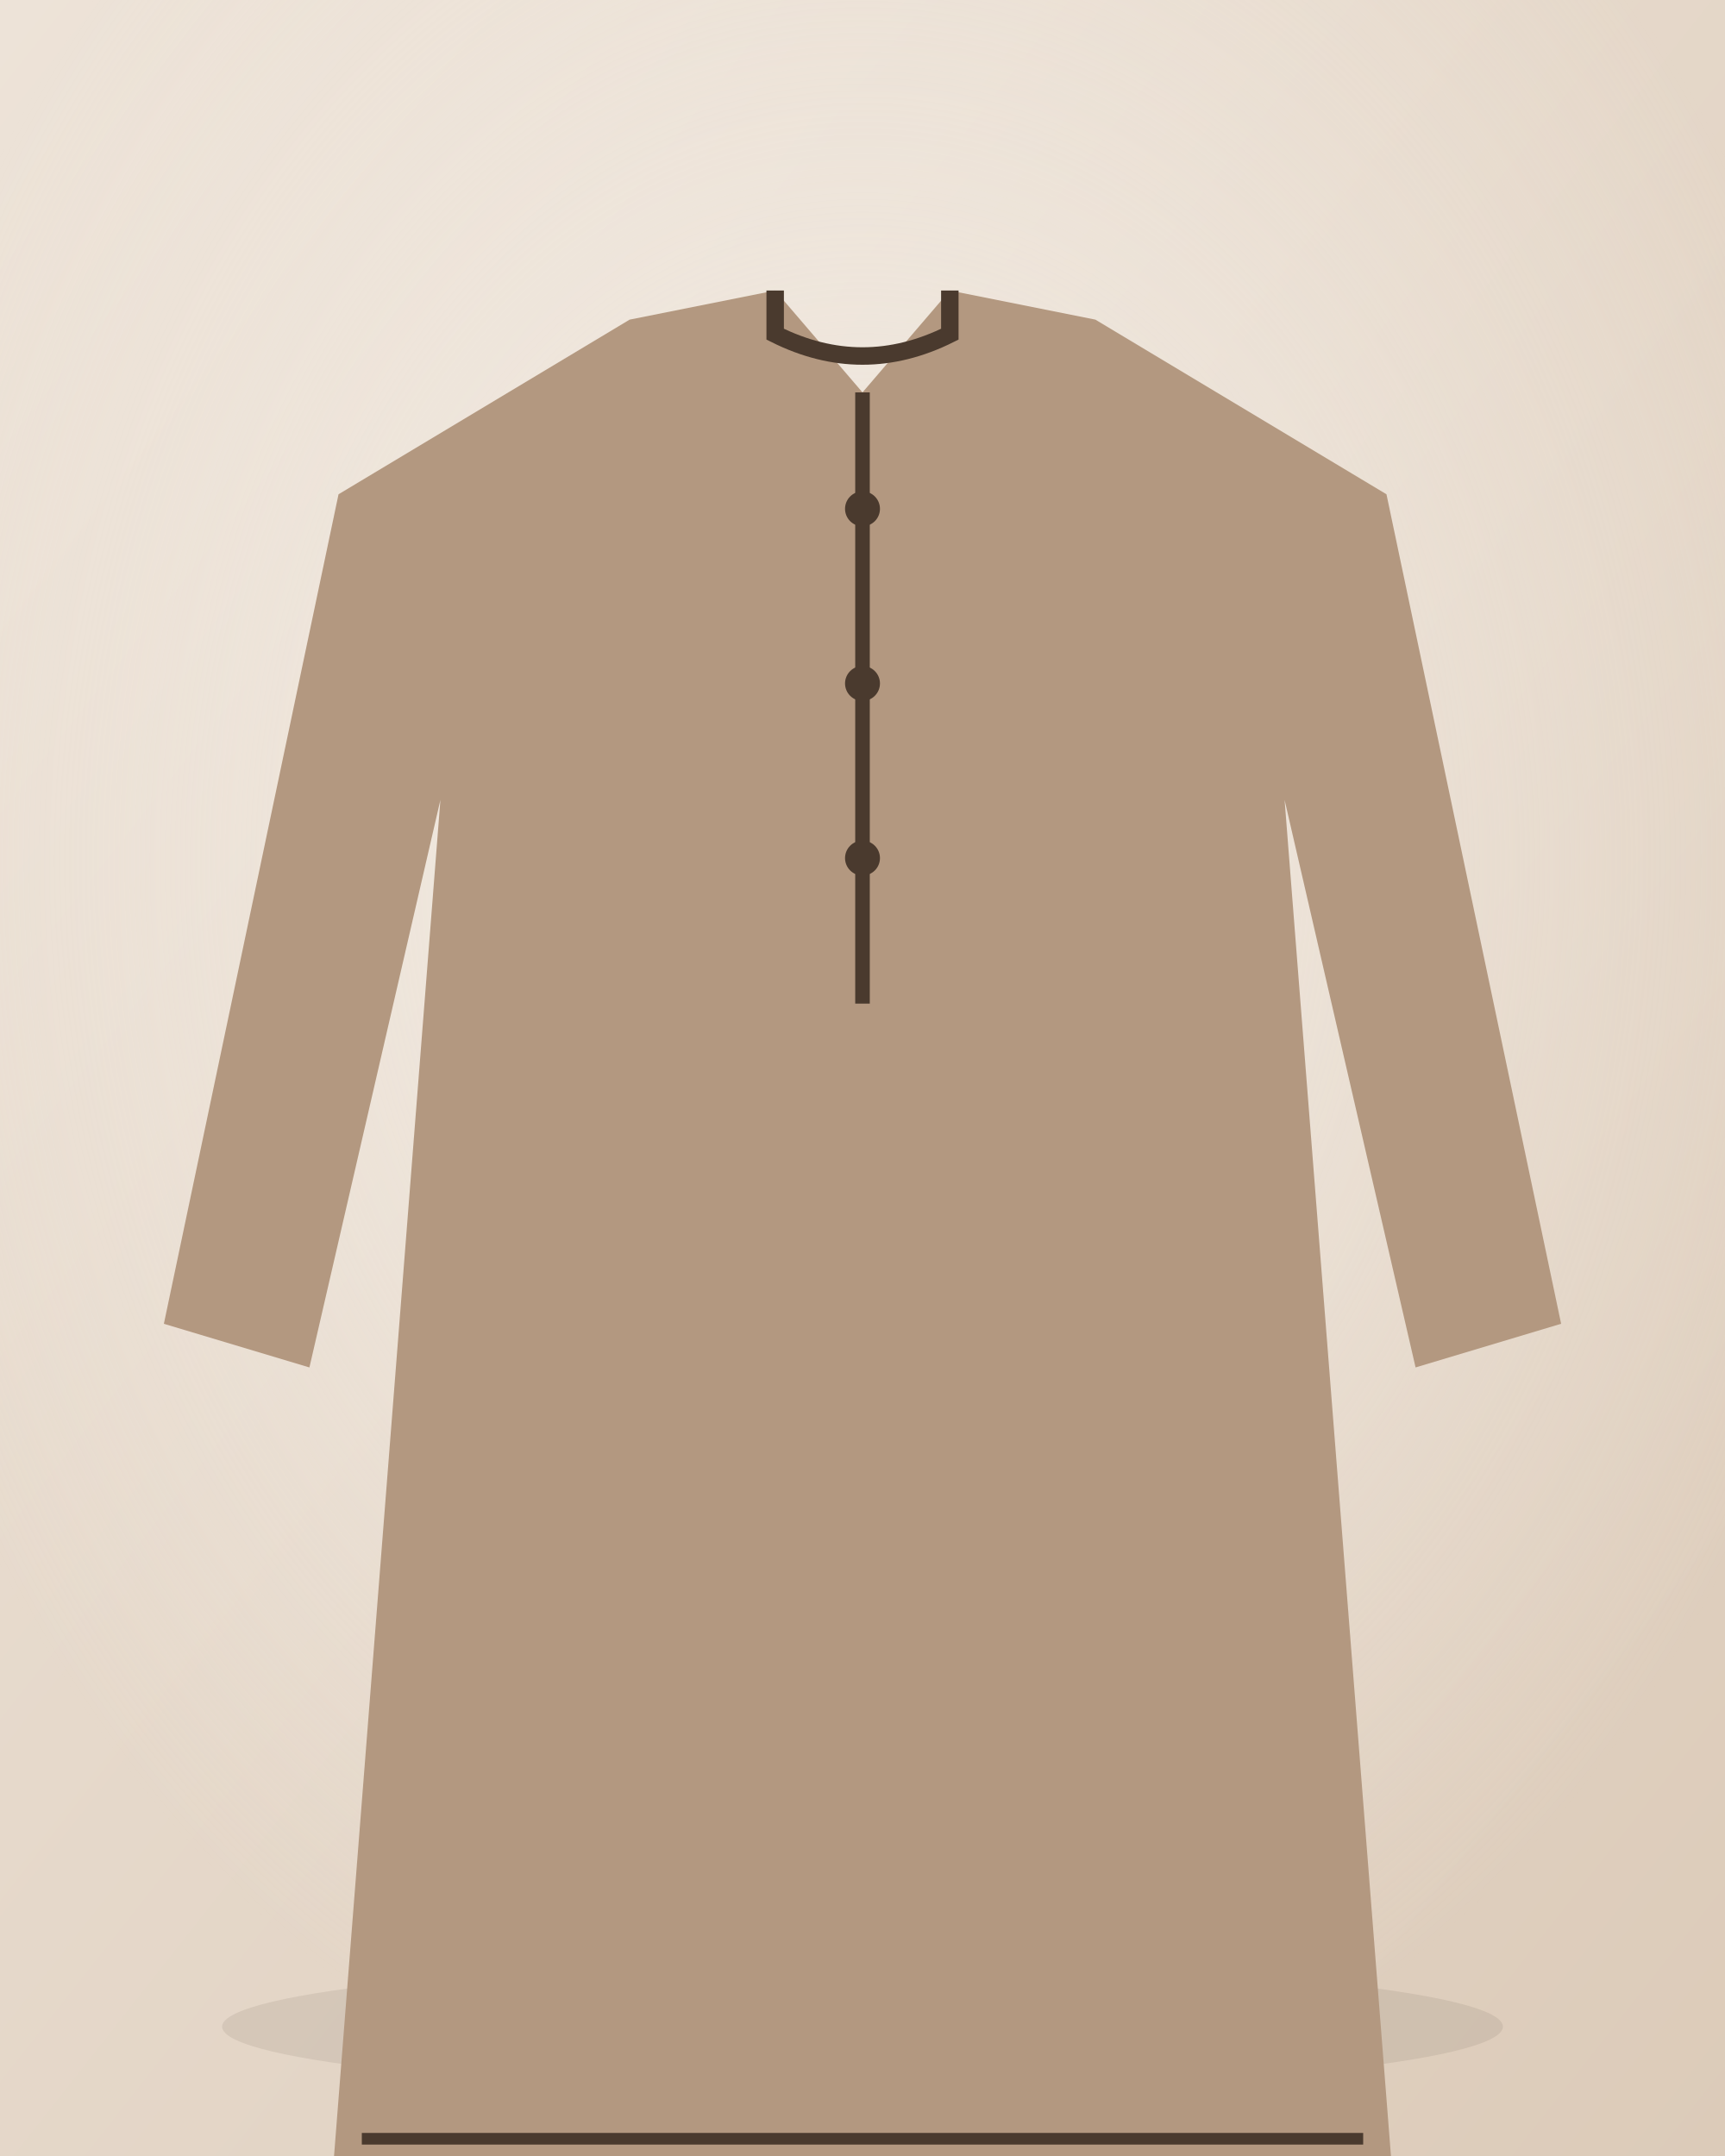
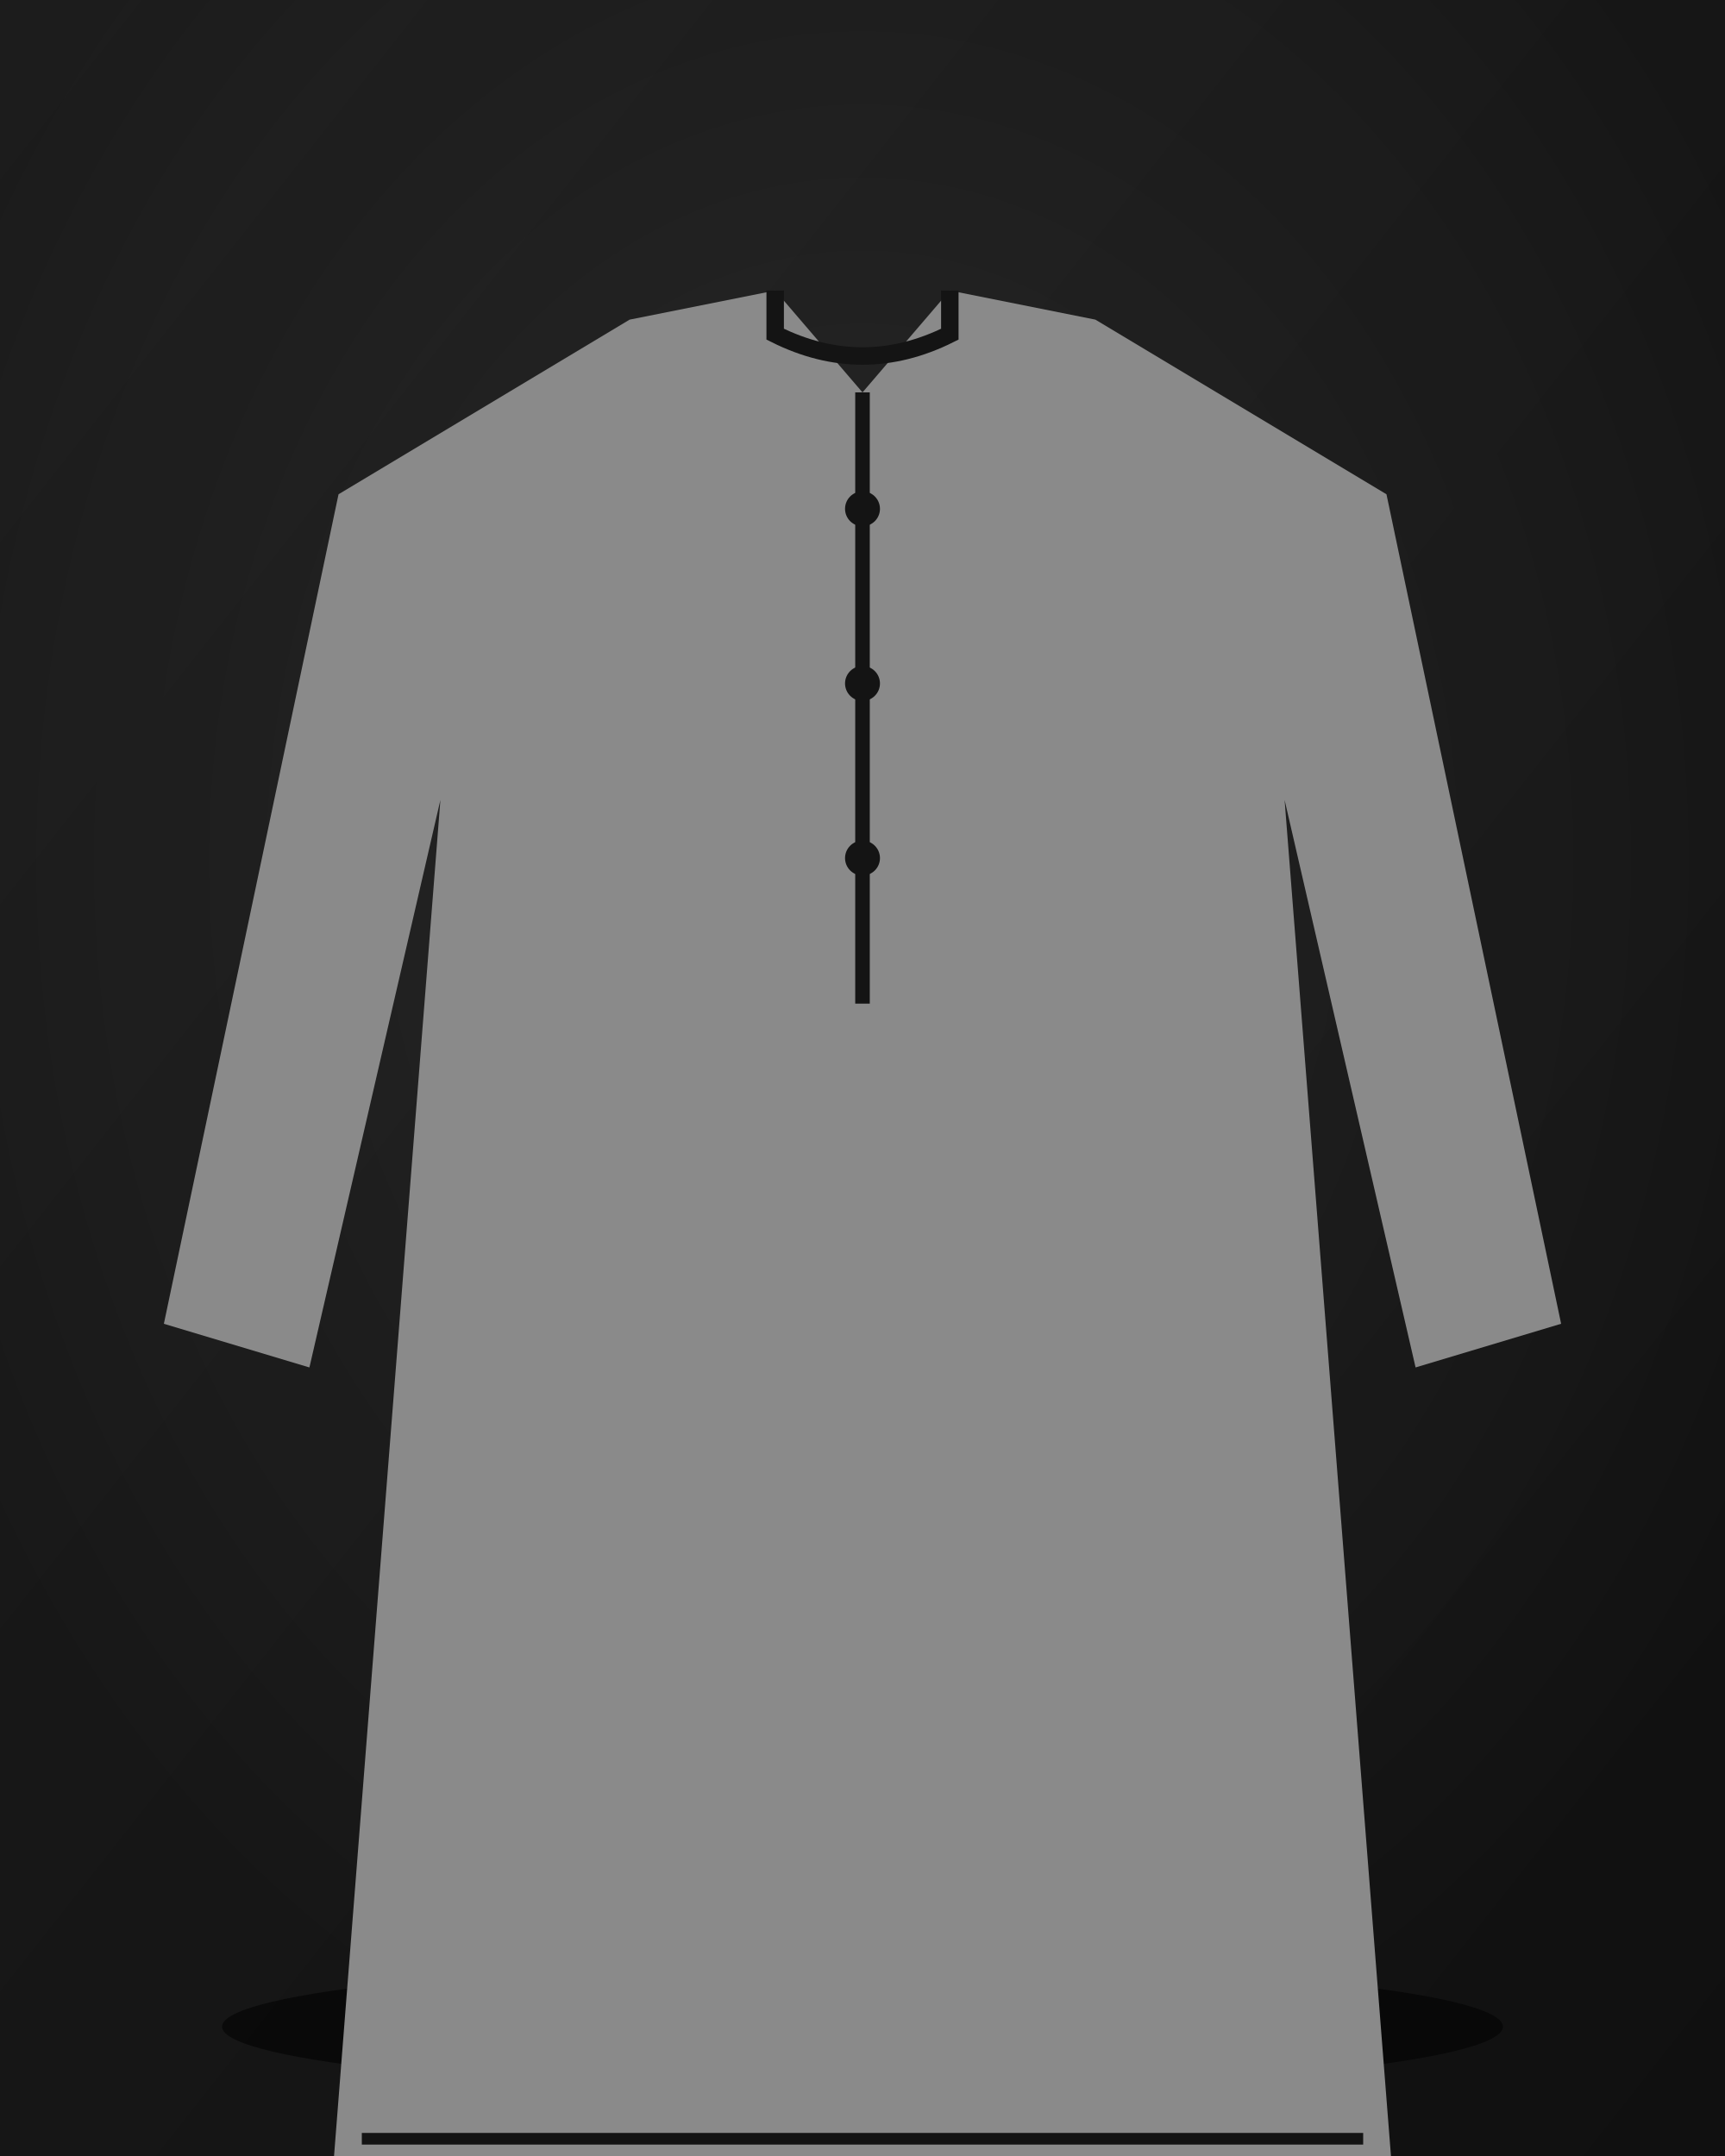
<svg xmlns="http://www.w3.org/2000/svg" viewBox="0 0 800 1000" width="800" height="1000">
  <defs>
    <linearGradient id="bg" x1="0" y1="0" x2="1" y2="1">
-       <stop offset="0" stop-color="#EDE3D8" />
-       <stop offset="1" stop-color="#DCCBB9" />
+       <stop offset="0" stop-color="#1C1C1C" />
+       <stop offset="1" stop-color="#101010" />
    </linearGradient>
    <radialGradient id="glow" cx="0.5" cy="0.4" r="0.6">
-       <stop offset="0" stop-color="#F7F2EC" stop-opacity="0.8" />
-       <stop offset="1" stop-color="#F7F2EC" stop-opacity="0" />
+       <stop offset="0" stop-color="#FFFFFF" stop-opacity="0.07" />
+       <stop offset="1" stop-color="#FFFFFF" stop-opacity="0" />
    </radialGradient>
  </defs>
  <rect width="800" height="1000" fill="url(#bg)" />
  <rect width="800" height="1000" fill="url(#glow)" />
-   <ellipse cx="400" cy="940" rx="297" ry="29.7" fill="#4A3A2E" opacity="0.10" />
+   <ellipse cx="400" cy="940" rx="297" ry="29.7" fill="#000000" opacity="0.55" />
  <g transform="translate(0 60) translate(400 500) scale(1.35) translate(-400 -500)">
-     <path fill="#B39880" d="M320 195 L370 185 L400 220 L430 185 L480 195 L580 255 L640 540 L590 555 L545 360 L585 870 L215 870 L255 360 L210 555 L160 540 L220 255 Z" />
-     <path fill="none" stroke="#4A3A2E" stroke-width="6" d="M370 185 L370 200 Q400 215 430 200 L430 185" />
-     <path stroke="#4A3A2E" stroke-width="5" d="M400 220 L400 430" />
-     <circle cx="400" cy="260" r="6" fill="#4A3A2E" />
-     <circle cx="400" cy="320" r="6" fill="#4A3A2E" />
-     <circle cx="400" cy="380" r="6" fill="#4A3A2E" />
-     <path fill="none" stroke="#4A3A2E" stroke-width="4" d="M228 820 L572 820" />
+     <path fill="#8A8A8A" d="M320 195 L370 185 L400 220 L430 185 L480 195 L580 255 L640 540 L590 555 L545 360 L585 870 L215 870 L255 360 L210 555 L160 540 L220 255 Z" />
+     <path fill="none" stroke="#141414" stroke-width="6" d="M370 185 L370 200 Q400 215 430 200 L430 185" />
+     <path stroke="#141414" stroke-width="5" d="M400 220 L400 430" />
+     <circle cx="400" cy="260" r="6" fill="#141414" />
+     <circle cx="400" cy="320" r="6" fill="#141414" />
+     <circle cx="400" cy="380" r="6" fill="#141414" />
+     <path fill="none" stroke="#141414" stroke-width="4" d="M228 820 L572 820" />
  </g>
</svg>
